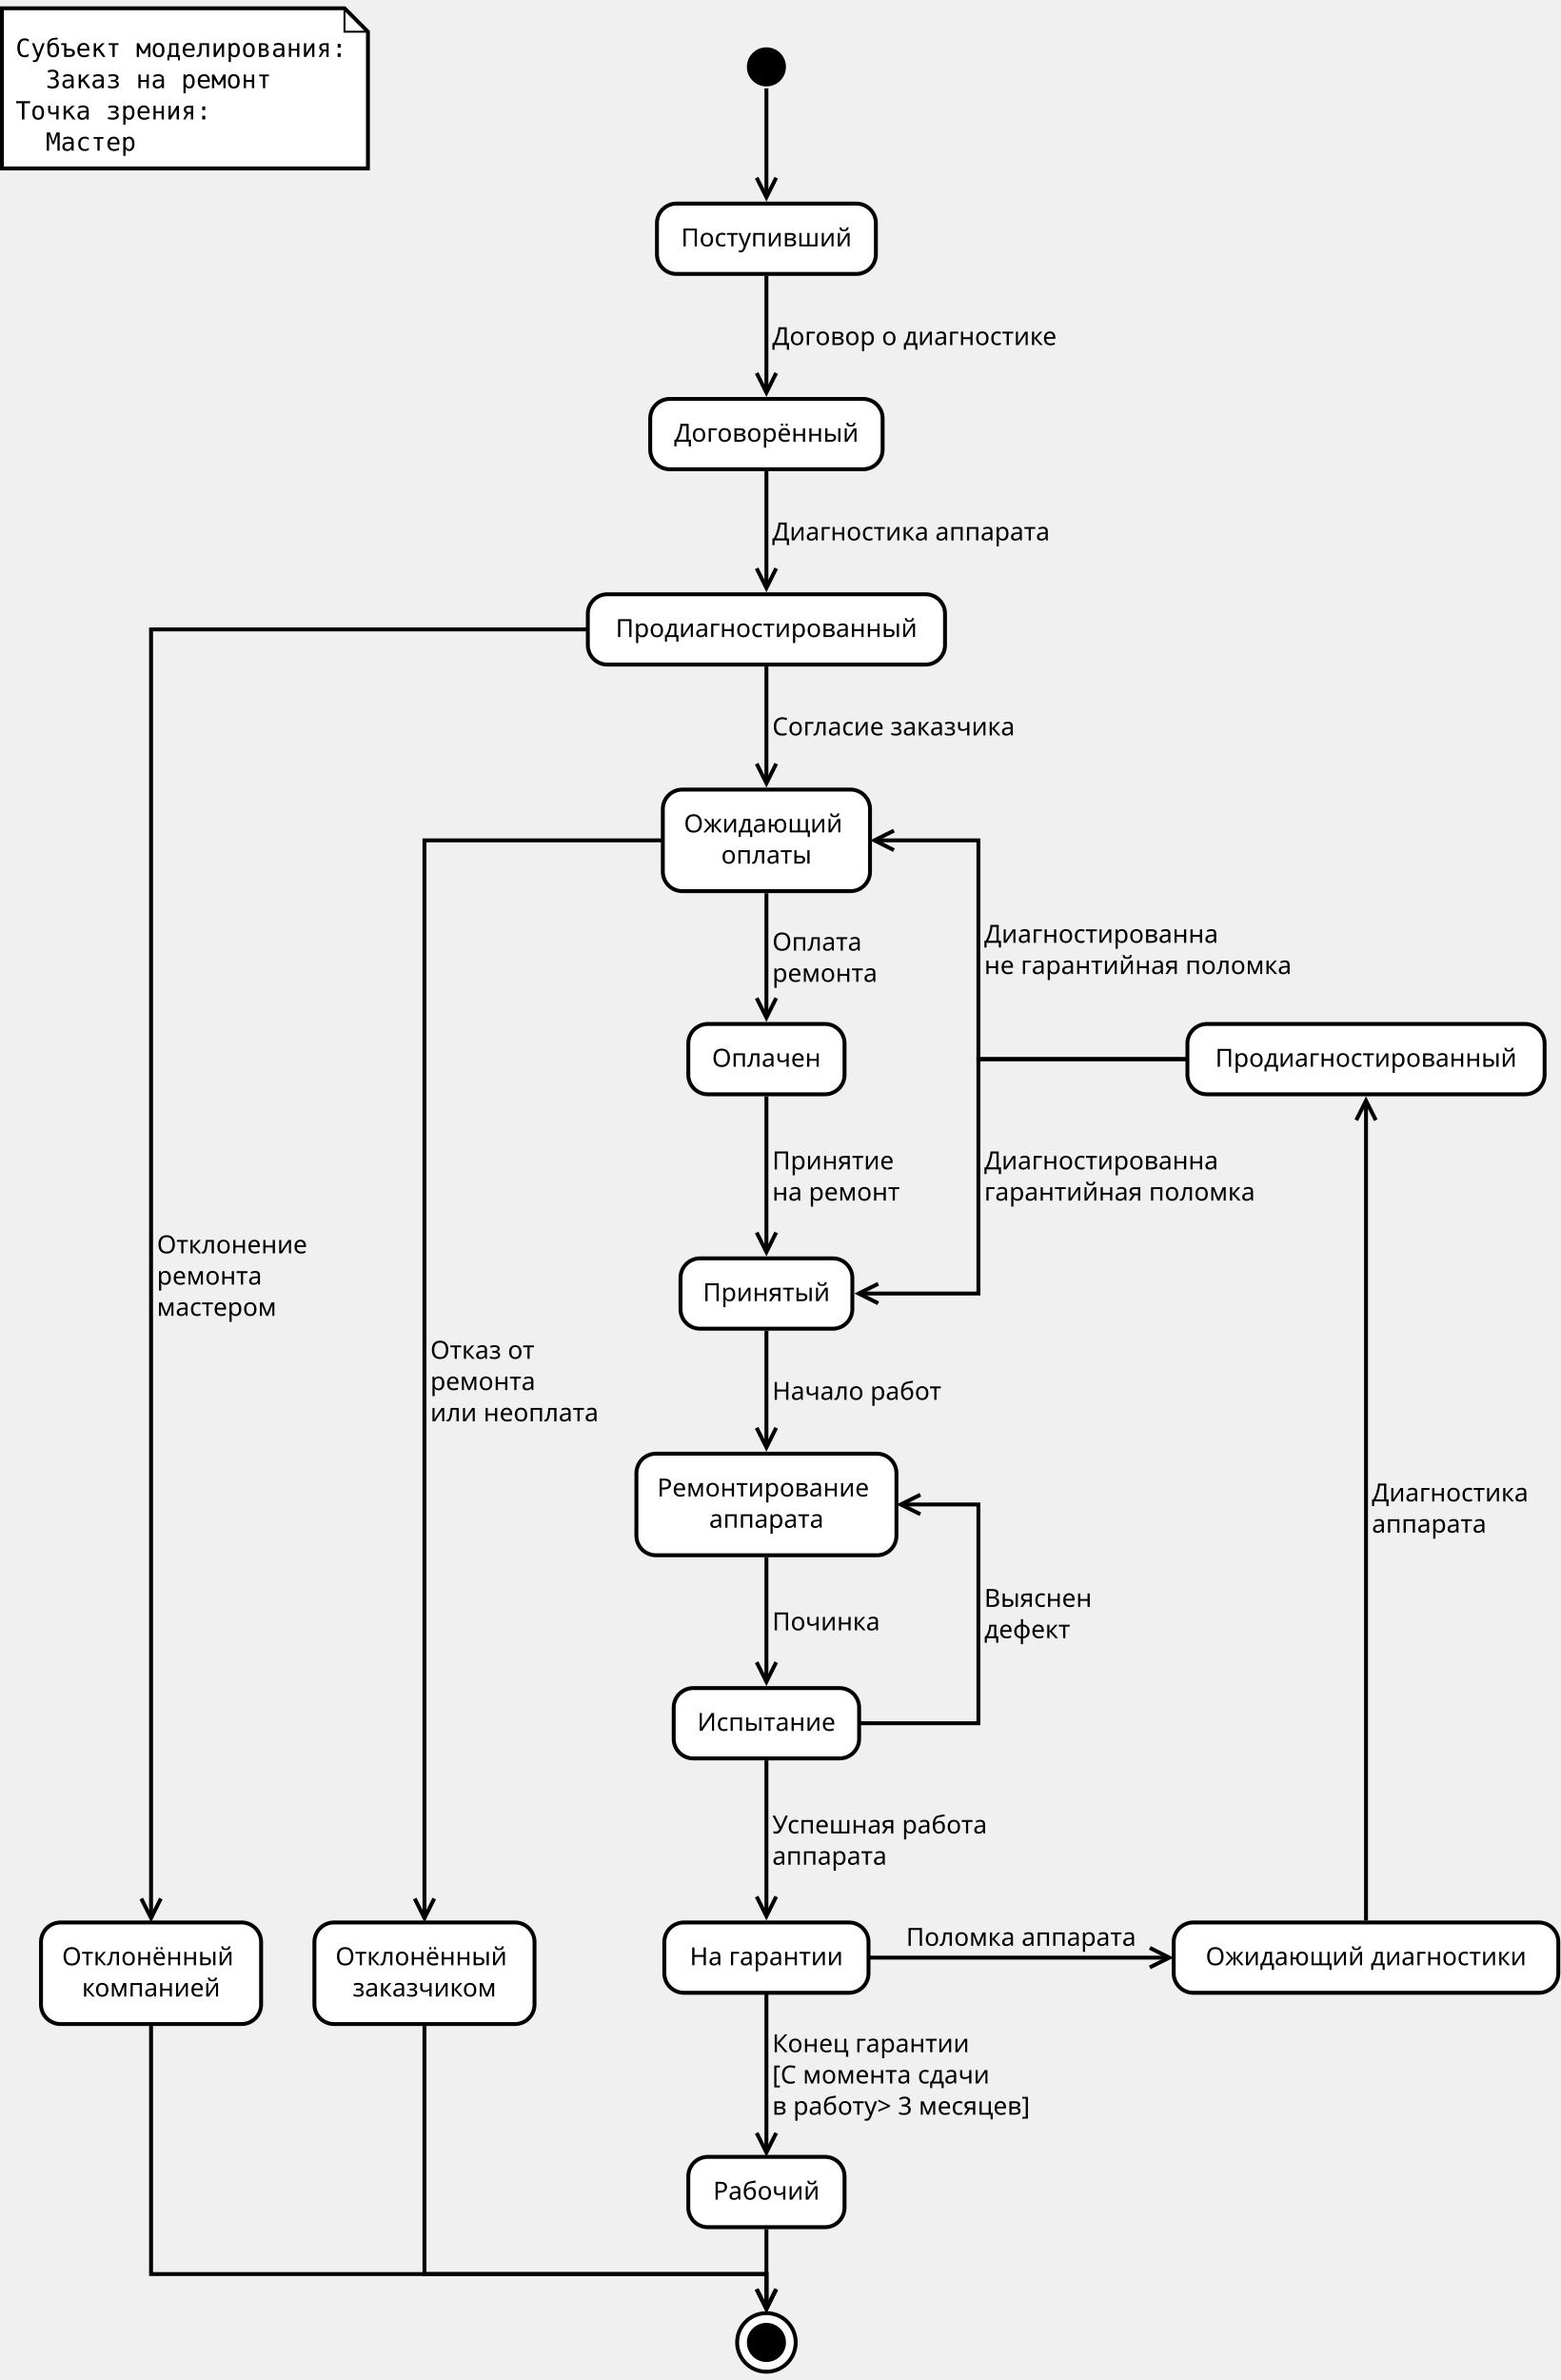
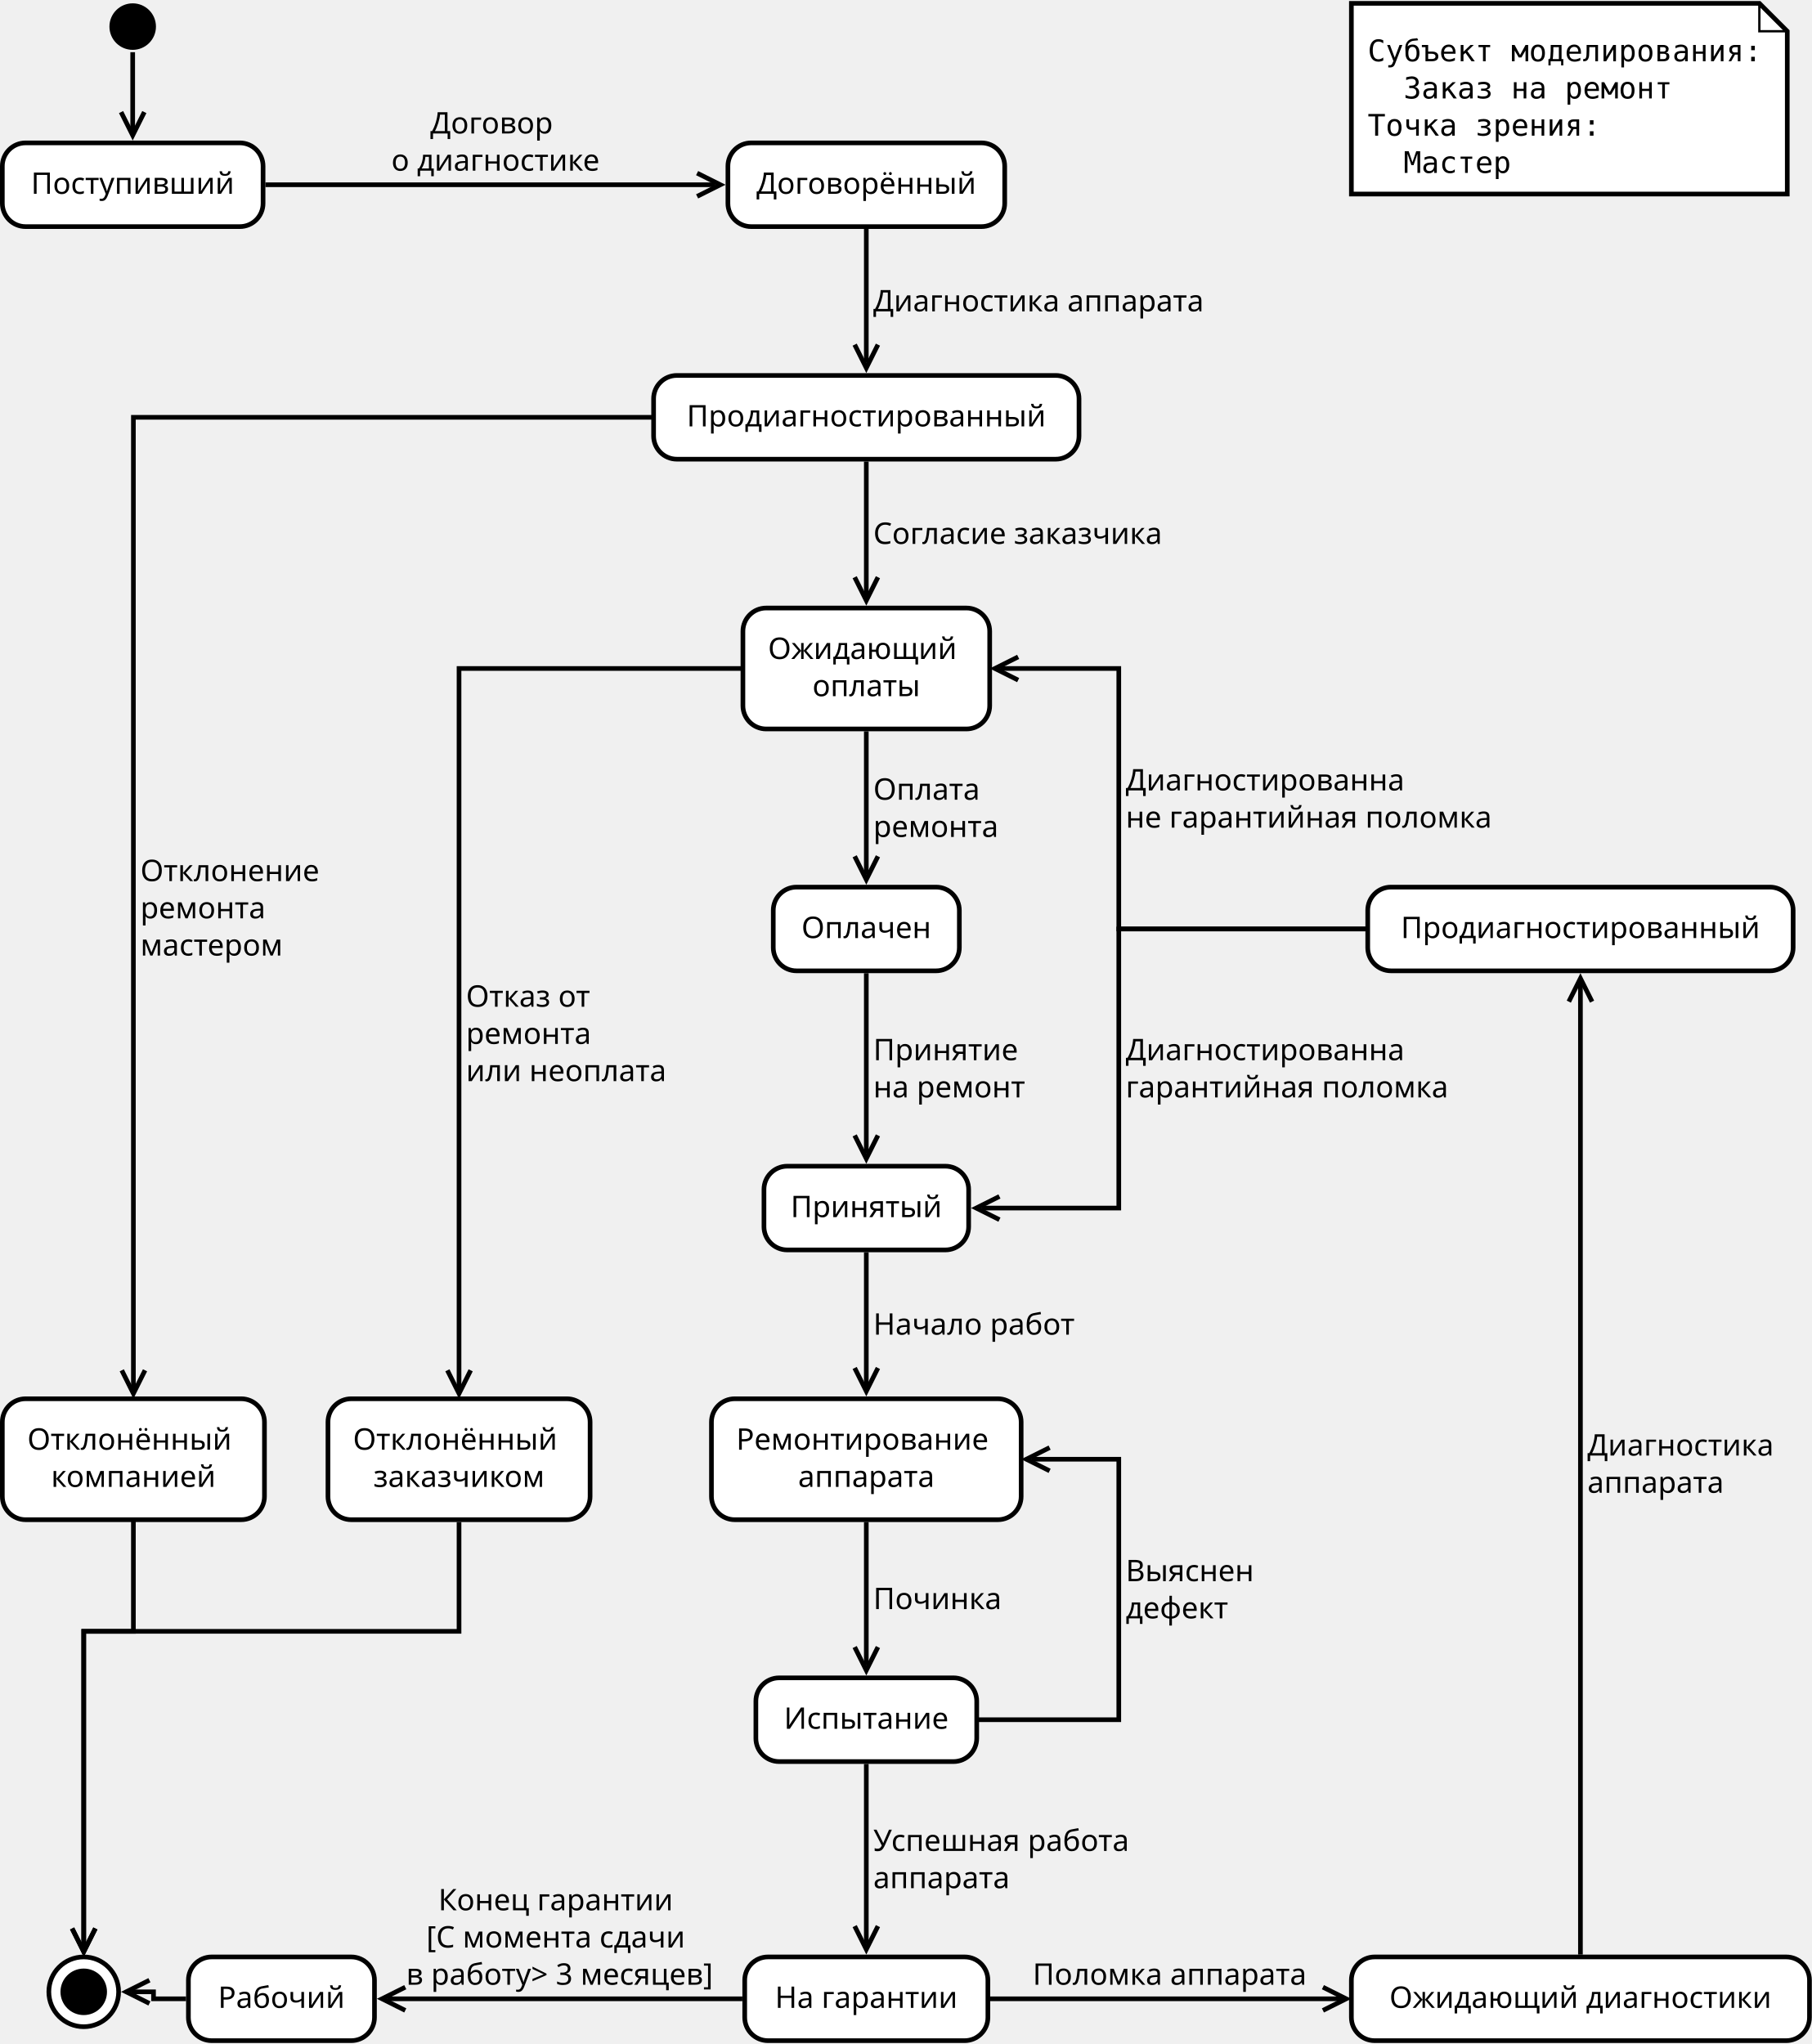
- <svg xmlns="http://www.w3.org/2000/svg" width="40cm" height="61cm" viewBox="-1 -201 799 1212">
+ <svg xmlns="http://www.w3.org/2000/svg" width="39cm" height="44cm" viewBox="19 -61 779 878">
  <g id="Фон">
-     <ellipse style="fill: #000000; fill-opacity: 1; stroke: none" cx="391.45" cy="-170" rx="10" ry="10" />
-     <g>
-       <ellipse style="fill: #ffffff; fill-opacity: 1; stroke-opacity: 1; stroke-width: 2; stroke: #000000" cx="391.45" cy="995" rx="15" ry="15" />
-       <ellipse style="fill: #000000; fill-opacity: 1; stroke: none" cx="391.45" cy="995" rx="10" ry="10" />
-     </g>
-     <g>
-       <rect style="fill: #ffffff; fill-opacity: 1; stroke-opacity: 1; stroke-width: 2; stroke: #000000" x="335.4" y="-100" width="112.1" height="36" rx="10" ry="10" />
-       <text font-size="12.8" style="fill: #000000; fill-opacity: 1; stroke: none;text-anchor:middle;font-family:sans-serif;font-style:normal;font-weight:normal" x="391.45" y="-78.1">
-         <tspan x="391.45" y="-78.1">Поступивший</tspan>
-       </text>
-     </g>
-     <g>
-       <polygon style="fill: #ffffff; fill-opacity: 1; stroke-opacity: 1; stroke-width: 2; stroke: #000000" fill-rule="evenodd" points="0,-200 175.4,-200 187.4,-188 187.4,-118 0,-118 " />
-       <polyline style="fill: none; stroke-opacity: 1; stroke-width: 1; stroke: #000000" points="175.4,-200 175.4,-188 187.4,-188 " />
-       <text font-size="12.8" style="fill: #000000; fill-opacity: 1; stroke: none;text-anchor:start;font-family:monospace;font-style:normal;font-weight:normal" x="7" y="-175.1">
-         <tspan x="7" y="-175.1">Субъект моделирования:</tspan>
-         <tspan xml:space="preserve" x="7" y="-159.1">  Заказ на ремонт</tspan>
-         <tspan x="7" y="-143.1">Точка зрения:</tspan>
-         <tspan xml:space="preserve" x="7" y="-127.1">  Мастер</tspan>
+     <ellipse style="fill: #000000; fill-opacity: 1; stroke: none" cx="76.05" cy="-50" rx="10" ry="10" />
+     <g>
+       <ellipse style="fill: #ffffff; fill-opacity: 1; stroke-opacity: 1; stroke-width: 2; stroke: #000000" cx="55" cy="795" rx="15" ry="15" />
+       <ellipse style="fill: #000000; fill-opacity: 1; stroke: none" cx="55" cy="795" rx="10" ry="10" />
+     </g>
+     <g>
+       <rect style="fill: #ffffff; fill-opacity: 1; stroke-opacity: 1; stroke-width: 2; stroke: #000000" x="20" y="0" width="112.1" height="36" rx="10" ry="10" />
+       <text font-size="12.8" style="fill: #000000; fill-opacity: 1; stroke: none;text-anchor:middle;font-family:sans-serif;font-style:normal;font-weight:normal" x="76.05" y="21.9">
+         <tspan x="76.05" y="21.9">Поступивший</tspan>
+       </text>
+     </g>
+     <g>
+       <polygon style="fill: #ffffff; fill-opacity: 1; stroke-opacity: 1; stroke-width: 2; stroke: #000000" fill-rule="evenodd" points="600,-60 775.4,-60 787.4,-48 787.4,22 600,22 " />
+       <polyline style="fill: none; stroke-opacity: 1; stroke-width: 1; stroke: #000000" points="775.4,-60 775.4,-48 787.4,-48 " />
+       <text font-size="12.8" style="fill: #000000; fill-opacity: 1; stroke: none;text-anchor:start;font-family:monospace;font-style:normal;font-weight:normal" x="607" y="-35.1">
+         <tspan x="607" y="-35.1">Субъект моделирования:</tspan>
+         <tspan xml:space="preserve" x="607" y="-19.1">  Заказ на ремонт</tspan>
+         <tspan x="607" y="-3.1">Точка зрения:</tspan>
+         <tspan xml:space="preserve" x="607" y="12.9">  Мастер</tspan>
      </text>
    </g>
    <g>
      <rect style="fill: #ffffff; fill-opacity: 1; stroke-opacity: 1; stroke-width: 2; stroke: #000000" x="300" y="100" width="182.9" height="36" rx="10" ry="10" />
      <text font-size="12.8" style="fill: #000000; fill-opacity: 1; stroke: none;text-anchor:middle;font-family:sans-serif;font-style:normal;font-weight:normal" x="391.45" y="121.9">
        <tspan x="391.45" y="121.9">Продиагностированный</tspan>
      </text>
    </g>
    <text font-size="12.8" style="fill: #000000; fill-opacity: 1; stroke: none;text-anchor:start;font-family:sans-serif;font-style:normal;font-weight:normal" x="394.45" y="72.425">
      <tspan x="394.45" y="72.425">Диагностика аппарата</tspan>
    </text>
    <g>
      <rect style="fill: #ffffff; fill-opacity: 1; stroke-opacity: 1; stroke-width: 2; stroke: #000000" x="331.95" y="0" width="119" height="36" rx="10" ry="10" />
      <text font-size="12.8" style="fill: #000000; fill-opacity: 1; stroke: none;text-anchor:middle;font-family:sans-serif;font-style:normal;font-weight:normal" x="391.45" y="21.9">
        <tspan x="391.45" y="21.9">Договорённый</tspan>
      </text>
    </g>
    <g>
-       <polyline style="fill: none; stroke-opacity: 1; stroke-width: 2; stroke: #000000" points="391.45,-158.995 391.45,-130.002 391.45,-130.002 391.45,-105.481 " />
-       <polyline style="fill: none; stroke-opacity: 1; stroke-width: 2; stroke: #000000" points="386.45,-113.245 391.45,-103.245 396.45,-113.245 " />
-     </g>
-     <g>
-       <polyline style="fill: none; stroke-opacity: 1; stroke-width: 2; stroke: #000000" points="391.45,-62.991 391.45,-32 391.45,-32 391.45,-5.481 " />
-       <polyline style="fill: none; stroke-opacity: 1; stroke-width: 2; stroke: #000000" points="386.45,-13.245 391.45,-3.245 396.45,-13.245 " />
+       <polyline style="fill: none; stroke-opacity: 1; stroke-width: 2; stroke: #000000" points="76.05,-38.995 76.05,-20.002 76.05,-20.002 76.05,-5.481 " />
+       <polyline style="fill: none; stroke-opacity: 1; stroke-width: 2; stroke: #000000" points="71.05,-13.245 76.05,-3.245 81.05,-13.245 " />
+     </g>
+     <g>
+       <polyline style="fill: none; stroke-opacity: 1; stroke-width: 2; stroke: #000000" points="133.107,18 232.025,18 232.025,18 326.47,18 " />
+       <polyline style="fill: none; stroke-opacity: 1; stroke-width: 2; stroke: #000000" points="318.707,23 328.707,18 318.707,13 " />
    </g>
    <g>
      <polyline style="fill: none; stroke-opacity: 1; stroke-width: 2; stroke: #000000" points="391.45,37.009 391.45,68 391.45,68 391.45,94.519 " />
      <polyline style="fill: none; stroke-opacity: 1; stroke-width: 2; stroke: #000000" points="386.45,86.755 391.45,96.755 396.45,86.755 " />
    </g>
-     <text font-size="12.8" style="fill: #000000; fill-opacity: 1; stroke: none;text-anchor:start;font-family:sans-serif;font-style:normal;font-weight:normal" x="394.45" y="-27.575">
-       <tspan x="394.45" y="-27.575">Договор о диагностике</tspan>
+     <text font-size="12.8" style="fill: #000000; fill-opacity: 1; stroke: none;text-anchor:middle;font-family:sans-serif;font-style:normal;font-weight:normal" x="232.024" y="-4.05">
+       <tspan x="232.024" y="-4.05">Договор</tspan>
+       <tspan x="232.024" y="11.95">о диагностике</tspan>
    </text>
    <g>
      <rect style="fill: #ffffff; fill-opacity: 1; stroke-opacity: 1; stroke-width: 2; stroke: #000000" x="347.45" y="440" width="88" height="36" rx="10" ry="10" />
      <text font-size="12.8" style="fill: #000000; fill-opacity: 1; stroke: none;text-anchor:middle;font-family:sans-serif;font-style:normal;font-weight:normal" x="391.45" y="461.9">
        <tspan x="391.45" y="461.9">Принятый</tspan>
      </text>
    </g>
    <g>
-       <rect style="fill: #ffffff; fill-opacity: 1; stroke-opacity: 1; stroke-width: 2; stroke: #000000" x="160" y="780" width="112.7" height="52" rx="10" ry="10" />
-       <text font-size="12.8" style="fill: #000000; fill-opacity: 1; stroke: none;text-anchor:middle;font-family:sans-serif;font-style:normal;font-weight:normal" x="216.35" y="801.9">
-         <tspan x="216.35" y="801.9">Отклонённый</tspan>
-         <tspan x="216.35" y="817.9">заказчиком</tspan>
+       <rect style="fill: #ffffff; fill-opacity: 1; stroke-opacity: 1; stroke-width: 2; stroke: #000000" x="160" y="540" width="112.7" height="52" rx="10" ry="10" />
+       <text font-size="12.8" style="fill: #000000; fill-opacity: 1; stroke: none;text-anchor:middle;font-family:sans-serif;font-style:normal;font-weight:normal" x="216.35" y="561.9">
+         <tspan x="216.35" y="561.9">Отклонённый</tspan>
+         <tspan x="216.35" y="577.9">заказчиком</tspan>
      </text>
    </g>
    <g>
      <polyline style="fill: none; stroke-opacity: 1; stroke-width: 2; stroke: #000000" points="391.45,357.009 391.45,398 391.45,398 391.45,434.519 " />
      <polyline style="fill: none; stroke-opacity: 1; stroke-width: 2; stroke: #000000" points="386.45,426.755 391.45,436.755 396.45,426.755 " />
    </g>
    <g>
-       <polyline style="fill: none; stroke-opacity: 1; stroke-width: 2; stroke: #000000" points="338.4,226 216.35,226 216.35,775.528 " />
-       <polyline style="fill: none; stroke-opacity: 1; stroke-width: 2; stroke: #000000" points="211.35,767.764 216.35,777.764 221.35,767.764 " />
+       <polyline style="fill: none; stroke-opacity: 1; stroke-width: 2; stroke: #000000" points="338.4,226 216.35,226 216.35,535.528 " />
+       <polyline style="fill: none; stroke-opacity: 1; stroke-width: 2; stroke: #000000" points="211.35,527.764 216.35,537.764 221.35,527.764 " />
    </g>
    <text font-size="12.8" style="fill: #000000; fill-opacity: 1; stroke: none;text-anchor:start;font-family:sans-serif;font-style:normal;font-weight:normal" x="394.45" y="394.425">
      <tspan x="394.45" y="394.425">Принятие</tspan>
      <tspan x="394.45" y="410.425">на ремонт</tspan>
    </text>
-     <text font-size="12.8" style="fill: #000000; fill-opacity: 1; stroke: none;text-anchor:start;font-family:sans-serif;font-style:normal;font-weight:normal" x="219.35" y="491.425">
-       <tspan x="219.35" y="491.425">Отказ от</tspan>
-       <tspan x="219.35" y="507.425">ремонта</tspan>
-       <tspan x="219.35" y="523.425">или неоплата</tspan>
+     <text font-size="12.8" style="fill: #000000; fill-opacity: 1; stroke: none;text-anchor:start;font-family:sans-serif;font-style:normal;font-weight:normal" x="219.35" y="371.425">
+       <tspan x="219.35" y="371.425">Отказ от</tspan>
+       <tspan x="219.35" y="387.425">ремонта</tspan>
+       <tspan x="219.35" y="403.425">или неоплата</tspan>
    </text>
    <g>
      <rect style="fill: #ffffff; fill-opacity: 1; stroke-opacity: 1; stroke-width: 2; stroke: #000000" x="324.874" y="540" width="133.15" height="52" rx="10" ry="10" />
      <text font-size="12.8" style="fill: #000000; fill-opacity: 1; stroke: none;text-anchor:middle;font-family:sans-serif;font-style:normal;font-weight:normal" x="391.449" y="561.9">
        <tspan x="391.449" y="561.9">Ремонтирование</tspan>
        <tspan x="391.449" y="577.9">аппарата</tspan>
      </text>
    </g>
    <g>
      <rect style="fill: #ffffff; fill-opacity: 1; stroke-opacity: 1; stroke-width: 2; stroke: #000000" x="343.974" y="660" width="94.95" height="36" rx="10" ry="10" />
      <text font-size="12.8" style="fill: #000000; fill-opacity: 1; stroke: none;text-anchor:middle;font-family:sans-serif;font-style:normal;font-weight:normal" x="391.449" y="681.9">
        <tspan x="391.449" y="681.9">Испытание</tspan>
      </text>
    </g>
    <g>
      <polyline style="fill: none; stroke-opacity: 1; stroke-width: 2; stroke: #000000" points="391.449,592.982 391.449,625.998 391.449,625.998 391.449,654.522 " />
      <polyline style="fill: none; stroke-opacity: 1; stroke-width: 2; stroke: #000000" points="386.449,646.758 391.449,656.758 396.449,646.758 " />
    </g>
    <g>
      <rect style="fill: #ffffff; fill-opacity: 1; stroke-opacity: 1; stroke-width: 2; stroke: #000000" x="339.174" y="780" width="104.55" height="36" rx="10" ry="10" />
      <text font-size="12.8" style="fill: #000000; fill-opacity: 1; stroke: none;text-anchor:middle;font-family:sans-serif;font-style:normal;font-weight:normal" x="391.449" y="801.9">
        <tspan x="391.449" y="801.9">На гарантии</tspan>
      </text>
    </g>
    <g>
-       <rect style="fill: #ffffff; fill-opacity: 1; stroke-opacity: 1; stroke-width: 2; stroke: #000000" x="351.45" y="900" width="80" height="36" rx="10" ry="10" />
-       <text font-size="12.8" style="fill: #000000; fill-opacity: 1; stroke: none;text-anchor:middle;font-family:sans-serif;font-style:normal;font-weight:normal" x="391.45" y="921.9">
-         <tspan x="391.45" y="921.9">Рабочий</tspan>
-       </text>
-     </g>
-     <g>
-       <polyline style="fill: none; stroke-opacity: 1; stroke-width: 2; stroke: #000000" points="391.449,816 391.449,858 391.45,858 391.45,895.528 " />
-       <polyline style="fill: none; stroke-opacity: 1; stroke-width: 2; stroke: #000000" points="386.45,887.764 391.45,897.764 396.45,887.764 " />
-     </g>
-     <text font-size="12.8" style="fill: #000000; fill-opacity: 1; stroke: none;text-anchor:start;font-family:sans-serif;font-style:normal;font-weight:normal" x="394.45" y="846.425">
-       <tspan x="394.45" y="846.425">Конец гарантии</tspan>
-       <tspan x="394.45" y="862.425">[С момента сдачи</tspan>
-       <tspan x="394.45" y="878.425">в работу&gt; 3 месяцев]</tspan>
+       <rect style="fill: #ffffff; fill-opacity: 1; stroke-opacity: 1; stroke-width: 2; stroke: #000000" x="100" y="780" width="80" height="36" rx="10" ry="10" />
+       <text font-size="12.8" style="fill: #000000; fill-opacity: 1; stroke: none;text-anchor:middle;font-family:sans-serif;font-style:normal;font-weight:normal" x="140" y="801.9">
+         <tspan x="140" y="801.9">Рабочий</tspan>
+       </text>
+     </g>
+     <g>
+       <polyline style="fill: none; stroke-opacity: 1; stroke-width: 2; stroke: #000000" points="338.167,798 259.586,798 259.586,798 185.477,798 " />
+       <polyline style="fill: none; stroke-opacity: 1; stroke-width: 2; stroke: #000000" points="193.241,793 183.241,798 193.241,803 " />
+     </g>
+     <text font-size="12.8" style="fill: #000000; fill-opacity: 1; stroke: none;text-anchor:middle;font-family:sans-serif;font-style:normal;font-weight:normal" x="259.586" y="759.95">
+       <tspan x="259.586" y="759.95">Конец гарантии</tspan>
+       <tspan x="259.586" y="775.95">[С момента сдачи</tspan>
+       <tspan x="259.586" y="791.95">в работу&gt; 3 месяцев]</tspan>
    </text>
    <g>
      <polyline style="fill: none; stroke-opacity: 1; stroke-width: 2; stroke: #000000" points="443.724,798 521.862,798 521.862,798 595.528,798 " />
      <polyline style="fill: none; stroke-opacity: 1; stroke-width: 2; stroke: #000000" points="587.764,803 597.764,798 587.764,793 " />
    </g>
    <text font-size="12.8" style="fill: #000000; fill-opacity: 1; stroke: none;text-anchor:middle;font-family:sans-serif;font-style:normal;font-weight:normal" x="521.862" y="791.95">
      <tspan x="521.862" y="791.95">Поломка аппарата</tspan>
    </text>
    <text font-size="12.8" style="fill: #000000; fill-opacity: 1; stroke: none;text-anchor:start;font-family:sans-serif;font-style:normal;font-weight:normal" x="394.45" y="512.427">
      <tspan x="394.45" y="512.427">Начало работ</tspan>
    </text>
-     <text font-size="12.8" style="fill: #000000; fill-opacity: 1; stroke: none;text-anchor:start;font-family:sans-serif;font-style:normal;font-weight:normal" x="394.449" y="630.423">
-       <tspan x="394.449" y="630.423">Починка</tspan>
-     </text>
-     <text font-size="12.8" style="fill: #000000; fill-opacity: 1; stroke: none;text-anchor:start;font-family:sans-serif;font-style:normal;font-weight:normal" x="394.449" y="734.425">
-       <tspan x="394.449" y="734.425">Успешная работа</tspan>
-       <tspan x="394.449" y="750.425">аппарата</tspan>
+     <text font-size="12.8" style="fill: #000000; fill-opacity: 1; stroke: none;text-anchor:start;font-family:sans-serif;font-style:normal;font-weight:normal" x="394.45" y="630.423">
+       <tspan x="394.45" y="630.423">Починка</tspan>
+     </text>
+     <text font-size="12.8" style="fill: #000000; fill-opacity: 1; stroke: none;text-anchor:start;font-family:sans-serif;font-style:normal;font-weight:normal" x="394.45" y="734.425">
+       <tspan x="394.45" y="734.425">Успешная работа</tspan>
+       <tspan x="394.45" y="750.425">аппарата</tspan>
    </text>
    <g>
      <polyline style="fill: none; stroke-opacity: 1; stroke-width: 2; stroke: #000000" points="438.924,678 500,678 500,566 462.496,566 " />
      <polyline style="fill: none; stroke-opacity: 1; stroke-width: 2; stroke: #000000" points="470.26,561 460.26,566 470.26,571 " />
    </g>
    <text font-size="12.8" style="fill: #000000; fill-opacity: 1; stroke: none;text-anchor:start;font-family:sans-serif;font-style:normal;font-weight:normal" x="503" y="618.425">
      <tspan x="503" y="618.425">Выяснен</tspan>
      <tspan x="503" y="634.425">дефект</tspan>
    </text>
    <g>
-       <polyline style="fill: none; stroke-opacity: 1; stroke-width: 2; stroke: #000000" points="391.45,937 391.45,960 391.45,960 391.45,975.528 " />
-       <polyline style="fill: none; stroke-opacity: 1; stroke-width: 2; stroke: #000000" points="386.45,967.764 391.45,977.764 396.45,967.764 " />
-     </g>
-     <g>
-       <polyline style="fill: none; stroke-opacity: 1; stroke-width: 2; stroke: #000000" points="216.35,833.005 216.35,960 391.45,960 391.45,975.528 " />
-       <polyline style="fill: none; stroke-opacity: 1; stroke-width: 2; stroke: #000000" points="386.45,967.764 391.45,977.764 396.45,967.764 " />
+       <polyline style="fill: none; stroke-opacity: 1; stroke-width: 2; stroke: #000000" points="98.995,798 85.001,798 85.001,795 75.48,795 " />
+       <polyline style="fill: none; stroke-opacity: 1; stroke-width: 2; stroke: #000000" points="83.244,790 73.244,795 83.244,800 " />
+     </g>
+     <g>
+       <polyline style="fill: none; stroke-opacity: 1; stroke-width: 2; stroke: #000000" points="216.35,593 216.35,640 55,640 55,775.528 " />
+       <polyline style="fill: none; stroke-opacity: 1; stroke-width: 2; stroke: #000000" points="50,767.764 55,777.764 60,767.764 " />
    </g>
    <g>
      <polyline style="fill: none; stroke-opacity: 1; stroke-width: 2; stroke: #000000" points="391.45,477.009 391.45,508.001 391.449,508.001 391.449,534.521 " />
      <polyline style="fill: none; stroke-opacity: 1; stroke-width: 2; stroke: #000000" points="386.449,526.757 391.449,536.757 396.449,526.757 " />
    </g>
    <g>
      <rect style="fill: #ffffff; fill-opacity: 1; stroke-opacity: 1; stroke-width: 2; stroke: #000000" x="338.4" y="200" width="106.1" height="52" rx="10" ry="10" />
      <text font-size="12.8" style="fill: #000000; fill-opacity: 1; stroke: none;text-anchor:middle;font-family:sans-serif;font-style:normal;font-weight:normal" x="391.45" y="221.9">
        <tspan x="391.45" y="221.9">Ожидающий</tspan>
        <tspan x="391.45" y="237.9">оплаты</tspan>
      </text>
    </g>
    <g>
      <polyline style="fill: none; stroke-opacity: 1; stroke-width: 2; stroke: #000000" points="391.45,253.007 391.45,285.999 391.45,285.999 391.45,314.519 " />
      <polyline style="fill: none; stroke-opacity: 1; stroke-width: 2; stroke: #000000" points="386.45,306.755 391.45,316.755 396.45,306.755 " />
    </g>
    <g>
      <rect style="fill: #ffffff; fill-opacity: 1; stroke-opacity: 1; stroke-width: 2; stroke: #000000" x="351.45" y="320" width="80" height="36" rx="10" ry="10" />
      <text font-size="12.8" style="fill: #000000; fill-opacity: 1; stroke: none;text-anchor:middle;font-family:sans-serif;font-style:normal;font-weight:normal" x="391.45" y="341.9">
        <tspan x="391.45" y="341.9">Оплачен</tspan>
      </text>
    </g>
    <text font-size="12.8" style="fill: #000000; fill-opacity: 1; stroke: none;text-anchor:start;font-family:sans-serif;font-style:normal;font-weight:normal" x="394.45" y="282.423">
      <tspan x="394.45" y="282.423">Оплата</tspan>
      <tspan x="394.45" y="298.423">ремонта</tspan>
    </text>
    <g>
      <polyline style="fill: none; stroke-opacity: 1; stroke-width: 2; stroke: #000000" points="391.449,697.009 391.449,738 391.449,738 391.449,774.519 " />
      <polyline style="fill: none; stroke-opacity: 1; stroke-width: 2; stroke: #000000" points="386.449,766.755 391.449,776.755 396.449,766.755 " />
    </g>
    <g>
      <polyline style="fill: none; stroke-opacity: 1; stroke-width: 2; stroke: #000000" points="391.45,137.009 391.45,168.001 391.45,168.001 391.45,194.521 " />
      <polyline style="fill: none; stroke-opacity: 1; stroke-width: 2; stroke: #000000" points="386.45,186.757 391.45,196.757 396.45,186.757 " />
    </g>
    <g>
      <rect style="fill: #ffffff; fill-opacity: 1; stroke-opacity: 1; stroke-width: 2; stroke: #000000" x="607.026" y="320" width="182.9" height="36" rx="10" ry="10" />
      <text font-size="12.8" style="fill: #000000; fill-opacity: 1; stroke: none;text-anchor:middle;font-family:sans-serif;font-style:normal;font-weight:normal" x="698.476" y="341.9">
        <tspan x="698.476" y="341.9">Продиагностированный</tspan>
      </text>
    </g>
    <g>
      <polyline style="fill: none; stroke-opacity: 1; stroke-width: 2; stroke: #000000" points="607.026,338 500,338 500,458 440.928,458 " />
      <polyline style="fill: none; stroke-opacity: 1; stroke-width: 2; stroke: #000000" points="448.692,453 438.692,458 448.692,463 " />
    </g>
    <g>
      <polyline style="fill: none; stroke-opacity: 1; stroke-width: 2; stroke: #000000" points="607.026,338 500,338 500,226 448.972,226 " />
      <polyline style="fill: none; stroke-opacity: 1; stroke-width: 2; stroke: #000000" points="456.736,221 446.736,226 456.736,231 " />
    </g>
    <g>
-       <rect style="fill: #ffffff; fill-opacity: 1; stroke-opacity: 1; stroke-width: 2; stroke: #000000" x="20" y="780" width="112.7" height="52" rx="10" ry="10" />
-       <text font-size="12.8" style="fill: #000000; fill-opacity: 1; stroke: none;text-anchor:middle;font-family:sans-serif;font-style:normal;font-weight:normal" x="76.35" y="801.9">
-         <tspan x="76.35" y="801.9">Отклонённый</tspan>
-         <tspan x="76.35" y="817.9">компанией</tspan>
-       </text>
-     </g>
-     <g>
-       <polyline style="fill: none; stroke-opacity: 1; stroke-width: 2; stroke: #000000" points="76.35,832 76.35,960 391.45,960 391.45,975.528 " />
-       <polyline style="fill: none; stroke-opacity: 1; stroke-width: 2; stroke: #000000" points="386.45,967.764 391.45,977.764 396.45,967.764 " />
-     </g>
-     <g>
-       <polyline style="fill: none; stroke-opacity: 1; stroke-width: 2; stroke: #000000" points="300,118 76.35,118 76.35,775.528 " />
-       <polyline style="fill: none; stroke-opacity: 1; stroke-width: 2; stroke: #000000" points="71.35,767.764 76.35,777.764 81.35,767.764 " />
-     </g>
-     <text font-size="12.8" style="fill: #000000; fill-opacity: 1; stroke: none;text-anchor:start;font-family:sans-serif;font-style:normal;font-weight:normal" x="79.35" y="437.425">
-       <tspan x="79.35" y="437.425">Отклонение</tspan>
-       <tspan x="79.35" y="453.425">ремонта</tspan>
-       <tspan x="79.35" y="469.425">мастером</tspan>
+       <rect style="fill: #ffffff; fill-opacity: 1; stroke-opacity: 1; stroke-width: 2; stroke: #000000" x="20" y="540" width="112.7" height="52" rx="10" ry="10" />
+       <text font-size="12.8" style="fill: #000000; fill-opacity: 1; stroke: none;text-anchor:middle;font-family:sans-serif;font-style:normal;font-weight:normal" x="76.35" y="561.9">
+         <tspan x="76.35" y="561.9">Отклонённый</tspan>
+         <tspan x="76.35" y="577.9">компанией</tspan>
+       </text>
+     </g>
+     <g>
+       <polyline style="fill: none; stroke-opacity: 1; stroke-width: 2; stroke: #000000" points="76.35,592 76.35,640 55,640 55,775.528 " />
+       <polyline style="fill: none; stroke-opacity: 1; stroke-width: 2; stroke: #000000" points="50,767.764 55,777.764 60,767.764 " />
+     </g>
+     <g>
+       <polyline style="fill: none; stroke-opacity: 1; stroke-width: 2; stroke: #000000" points="300,118 76.35,118 76.35,535.528 " />
+       <polyline style="fill: none; stroke-opacity: 1; stroke-width: 2; stroke: #000000" points="71.35,527.764 76.35,537.764 81.35,527.764 " />
+     </g>
+     <text font-size="12.8" style="fill: #000000; fill-opacity: 1; stroke: none;text-anchor:start;font-family:sans-serif;font-style:normal;font-weight:normal" x="79.35" y="317.425">
+       <tspan x="79.35" y="317.425">Отклонение</tspan>
+       <tspan x="79.35" y="333.425">ремонта</tspan>
+       <tspan x="79.35" y="349.425">мастером</tspan>
    </text>
    <text font-size="12.8" style="fill: #000000; fill-opacity: 1; stroke: none;text-anchor:start;font-family:sans-serif;font-style:normal;font-weight:normal" x="503" y="394.425">
      <tspan x="503" y="394.425">Диагностированна</tspan>
      <tspan x="503" y="410.425">гарантийная поломка</tspan>
    </text>
    <text font-size="12.8" style="fill: #000000; fill-opacity: 1; stroke: none;text-anchor:start;font-family:sans-serif;font-style:normal;font-weight:normal" x="503" y="278.425">
      <tspan x="503" y="278.425">Диагностированна</tspan>
      <tspan x="503" y="294.425">не гарантийная поломка</tspan>
    </text>
    <g>
      <rect style="fill: #ffffff; fill-opacity: 1; stroke-opacity: 1; stroke-width: 2; stroke: #000000" x="600" y="780" width="196.95" height="36" rx="10" ry="10" />
      <text font-size="12.8" style="fill: #000000; fill-opacity: 1; stroke: none;text-anchor:middle;font-family:sans-serif;font-style:normal;font-weight:normal" x="698.475" y="801.9">
        <tspan x="698.475" y="801.9">Ожидающий диагностики</tspan>
      </text>
    </g>
    <g>
      <polyline style="fill: none; stroke-opacity: 1; stroke-width: 2; stroke: #000000" points="698.475,778.991 698.475,568 698.476,568 698.476,361.481 " />
      <polyline style="fill: none; stroke-opacity: 1; stroke-width: 2; stroke: #000000" points="703.476,369.245 698.476,359.245 693.476,369.245 " />
    </g>
    <text font-size="12.8" style="fill: #000000; fill-opacity: 1; stroke: none;text-anchor:start;font-family:sans-serif;font-style:normal;font-weight:normal" x="701.476" y="564.425">
      <tspan x="701.476" y="564.425">Диагностика</tspan>
      <tspan x="701.476" y="580.425">аппарата</tspan>
    </text>
-     <text font-size="12.8" style="fill: #000000; fill-opacity: 1; stroke: none;text-anchor:start;font-family:sans-serif;font-style:normal;font-weight:normal" x="394.45" y="172.239">
-       <tspan x="394.45" y="172.239">Согласие заказчика</tspan>
+     <text font-size="12.8" style="fill: #000000; fill-opacity: 1; stroke: none;text-anchor:start;font-family:sans-serif;font-style:normal;font-weight:normal" x="394.45" y="172.426">
+       <tspan x="394.45" y="172.426">Согласие заказчика</tspan>
    </text>
  </g>
</svg>
